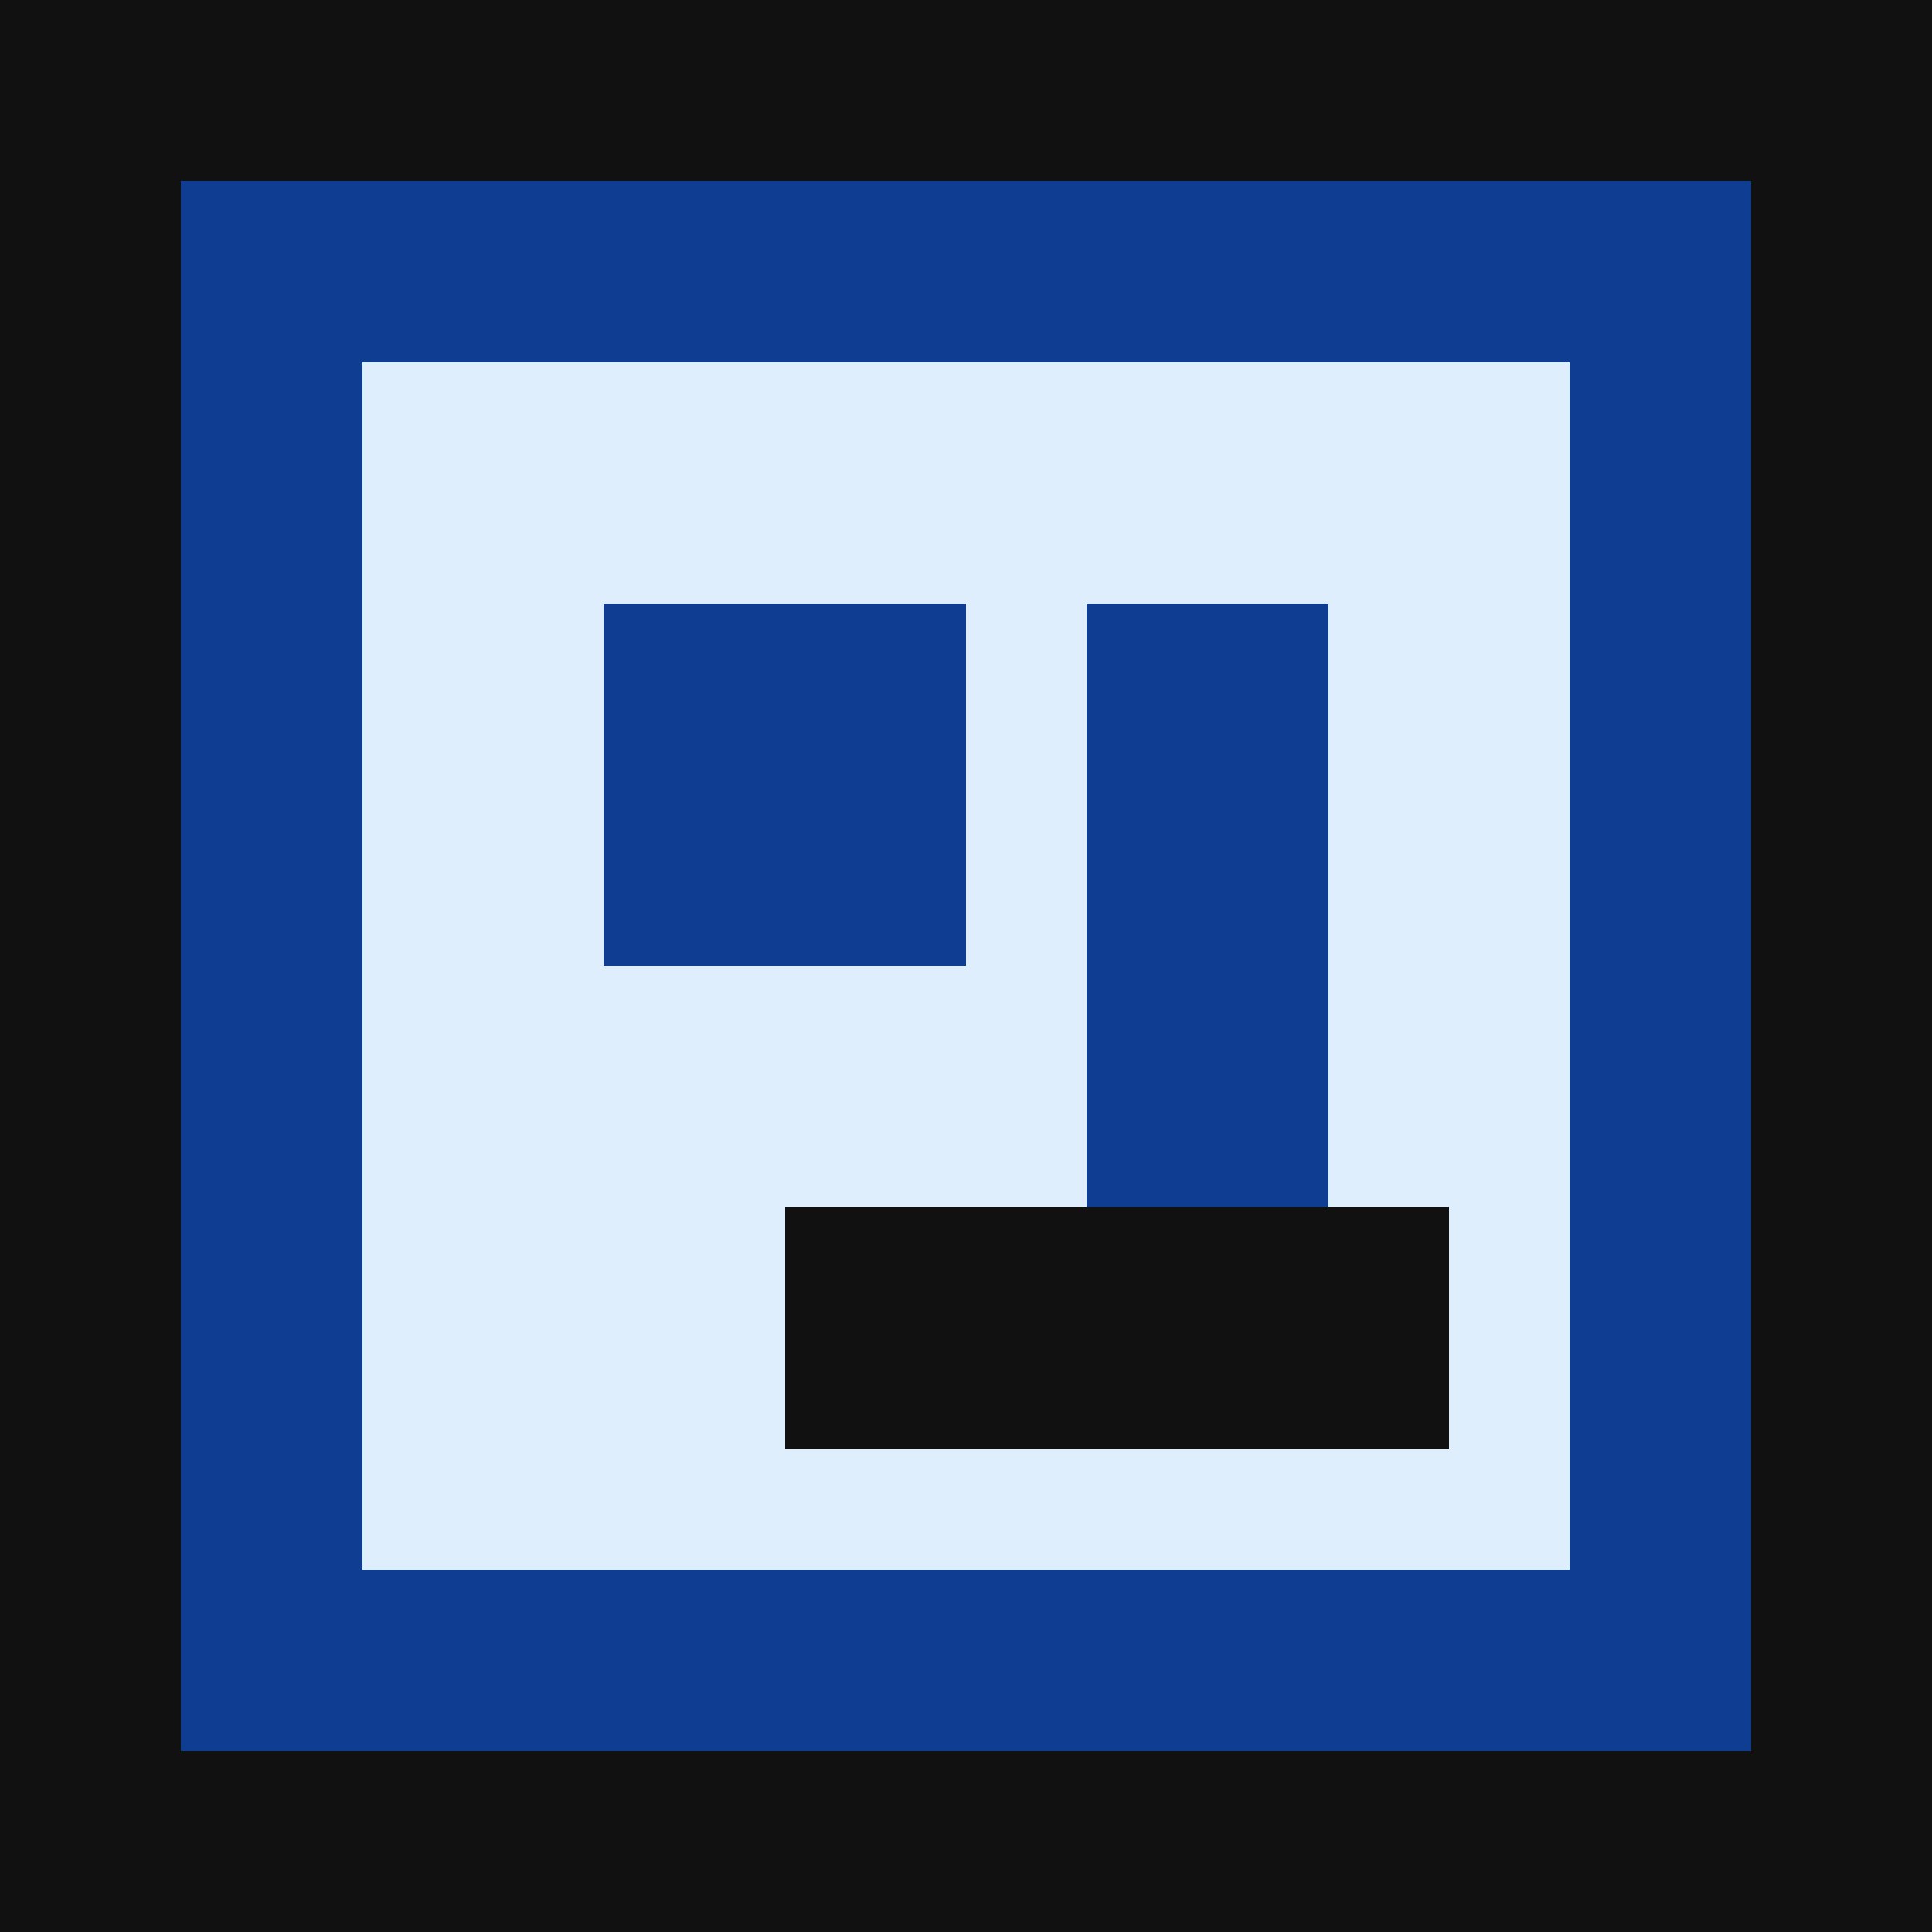
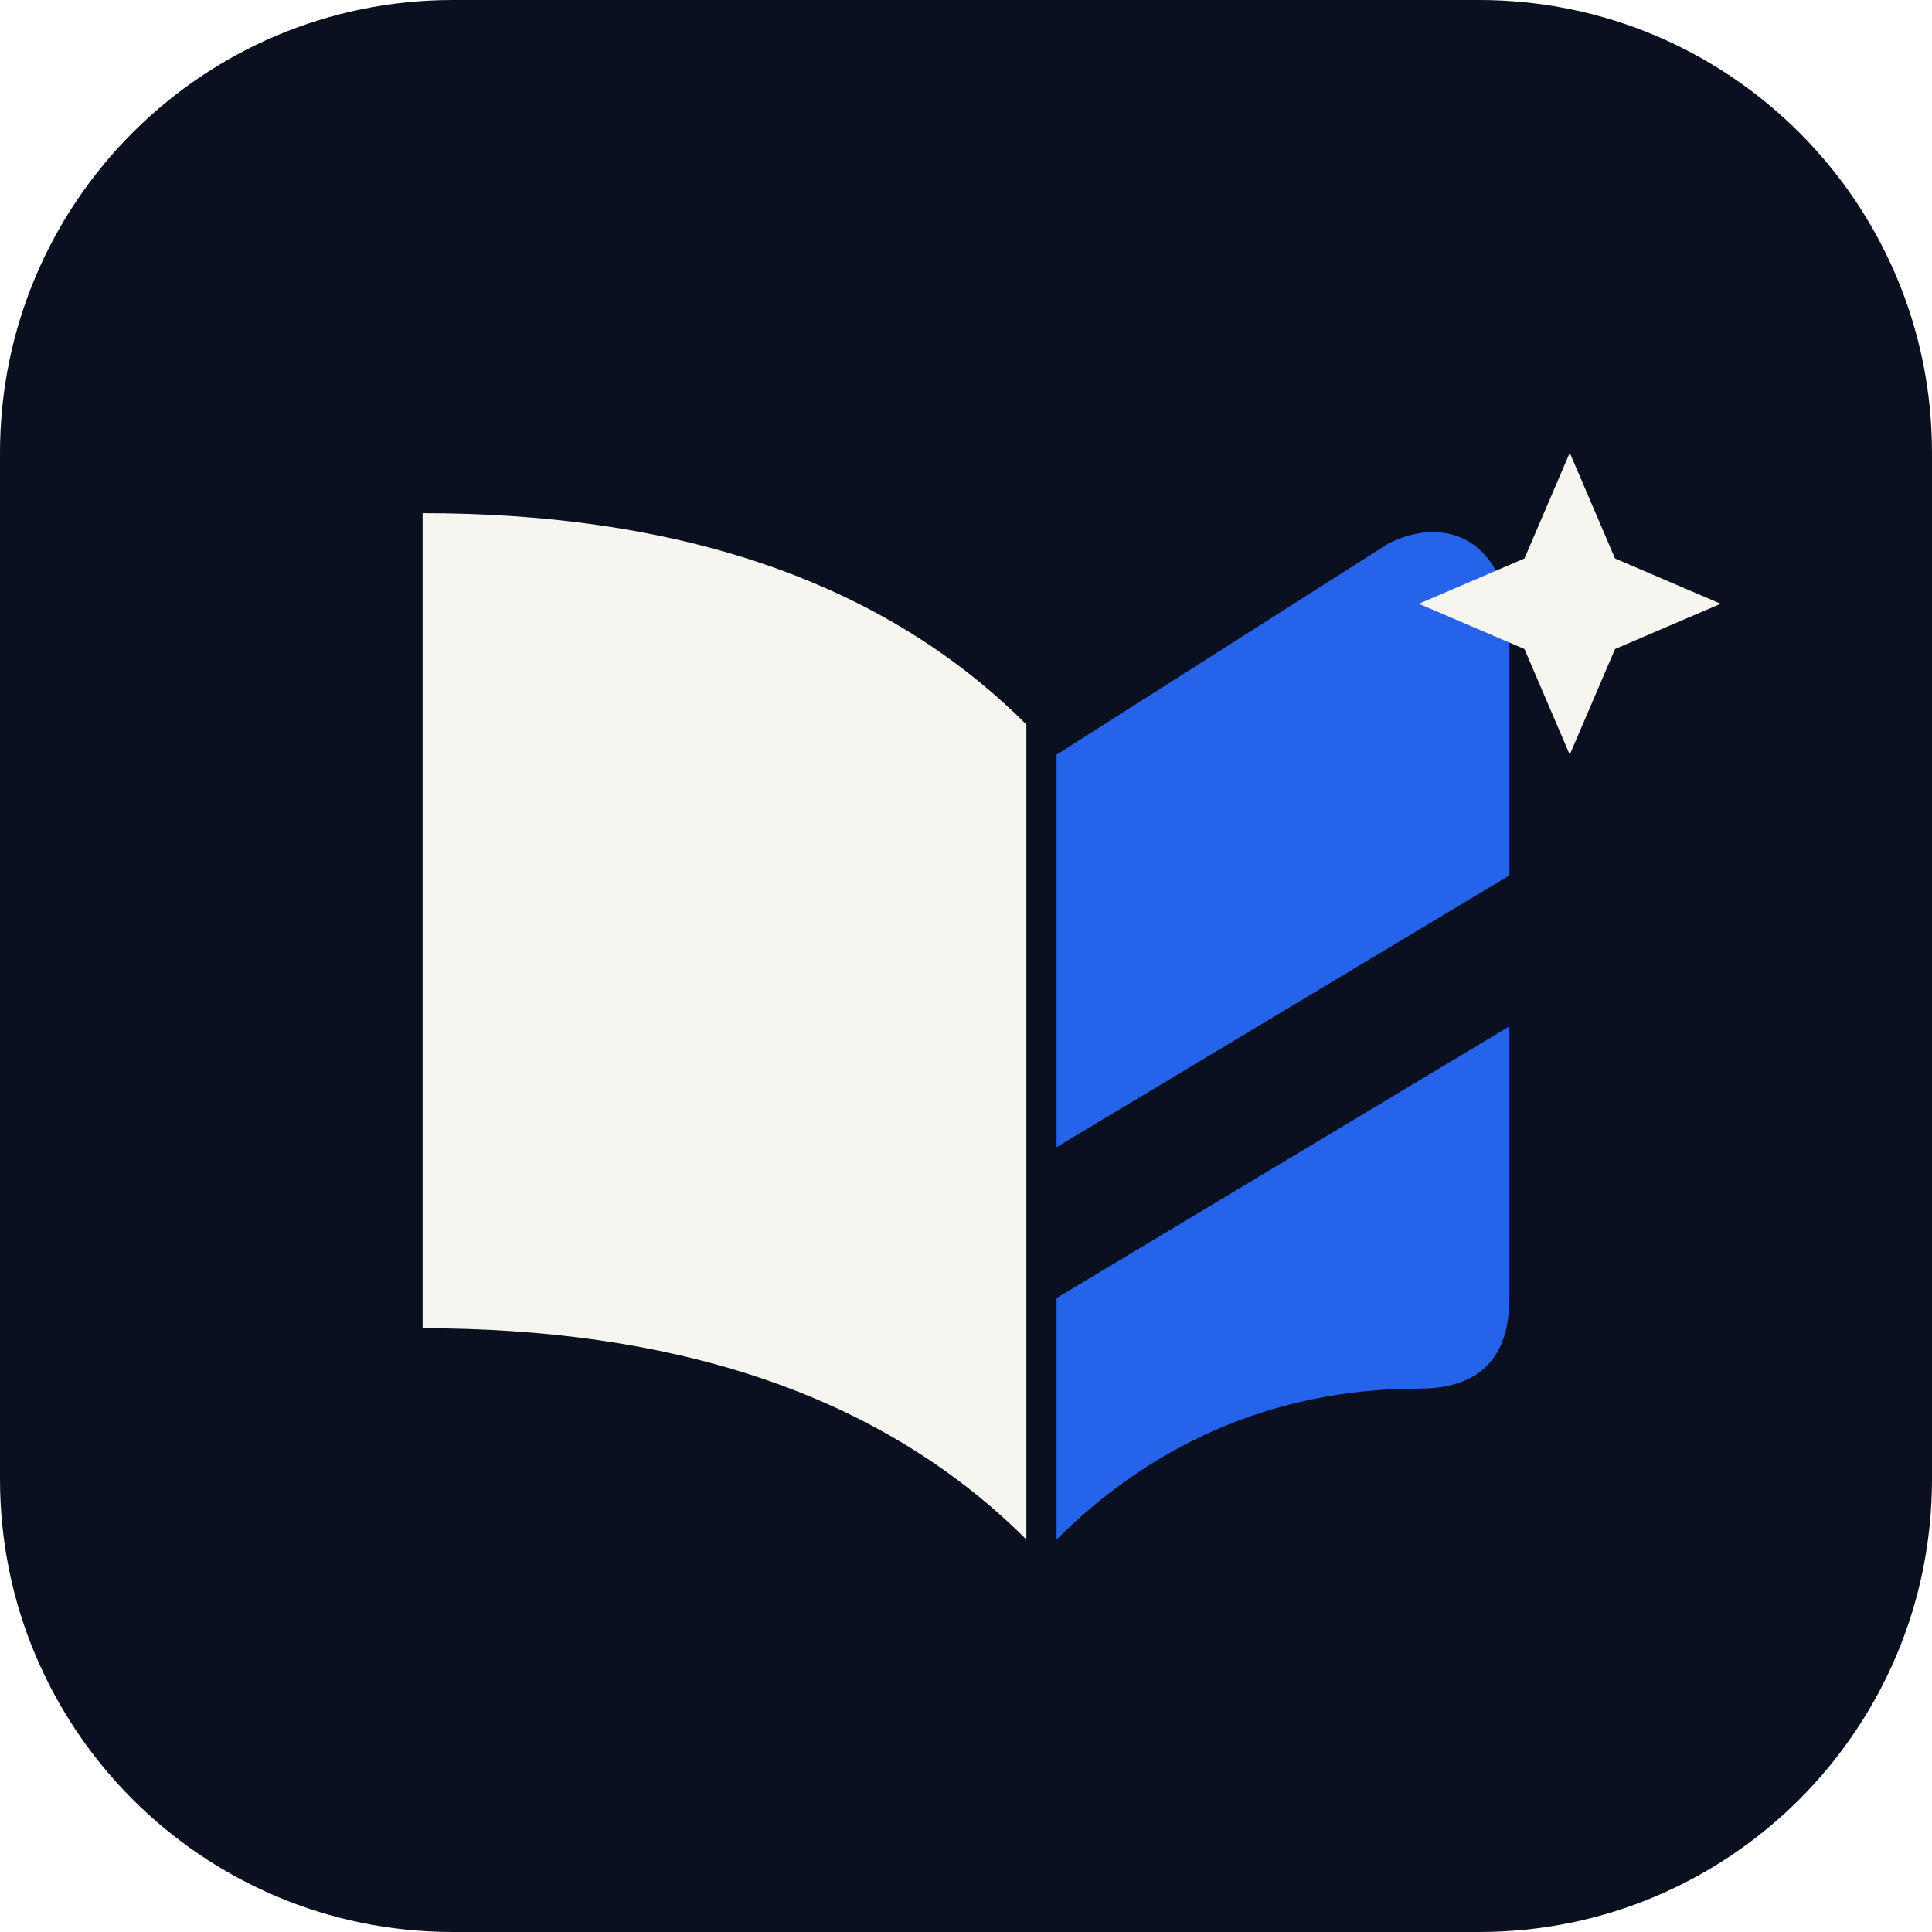
- <svg xmlns="http://www.w3.org/2000/svg" viewBox="0 0 32 32" shape-rendering="crispEdges">
-   <rect width="32" height="32" fill="#111111" />
-   <rect x="3" y="3" width="26" height="26" fill="#0f3d91" />
-   <rect x="6" y="6" width="20" height="20" fill="#dfeefc" />
-   <rect x="10" y="10" width="6" height="6" fill="#0f3d91" />
-   <rect x="18" y="10" width="4" height="10" fill="#0f3d91" />
-   <rect x="13" y="20" width="11" height="4" fill="#111111" />
+ <svg xmlns="http://www.w3.org/2000/svg" viewBox="0 0 64 64">
+   <rect width="64" height="64" rx="15" fill="#0b1020" />
+   <path d="M14 17c8 0 15 2 20 7v27c-5-5-12-7-20-7V17Z" fill="#f7f5ef" />
+   <path d="M35 25 46 18c2-1 4 0 4 3v8L35 38V25Zm0 18 15-9v9c0 2-1 3-3 3-5 0-9 2-12 5v-8Z" fill="#2563eb" />
+   <path d="m52 15 1.5 3.5L57 20l-3.5 1.5L52 25l-1.5-3.5L47 20l3.5-1.5L52 15Z" fill="#f7f5ef" />
</svg>
